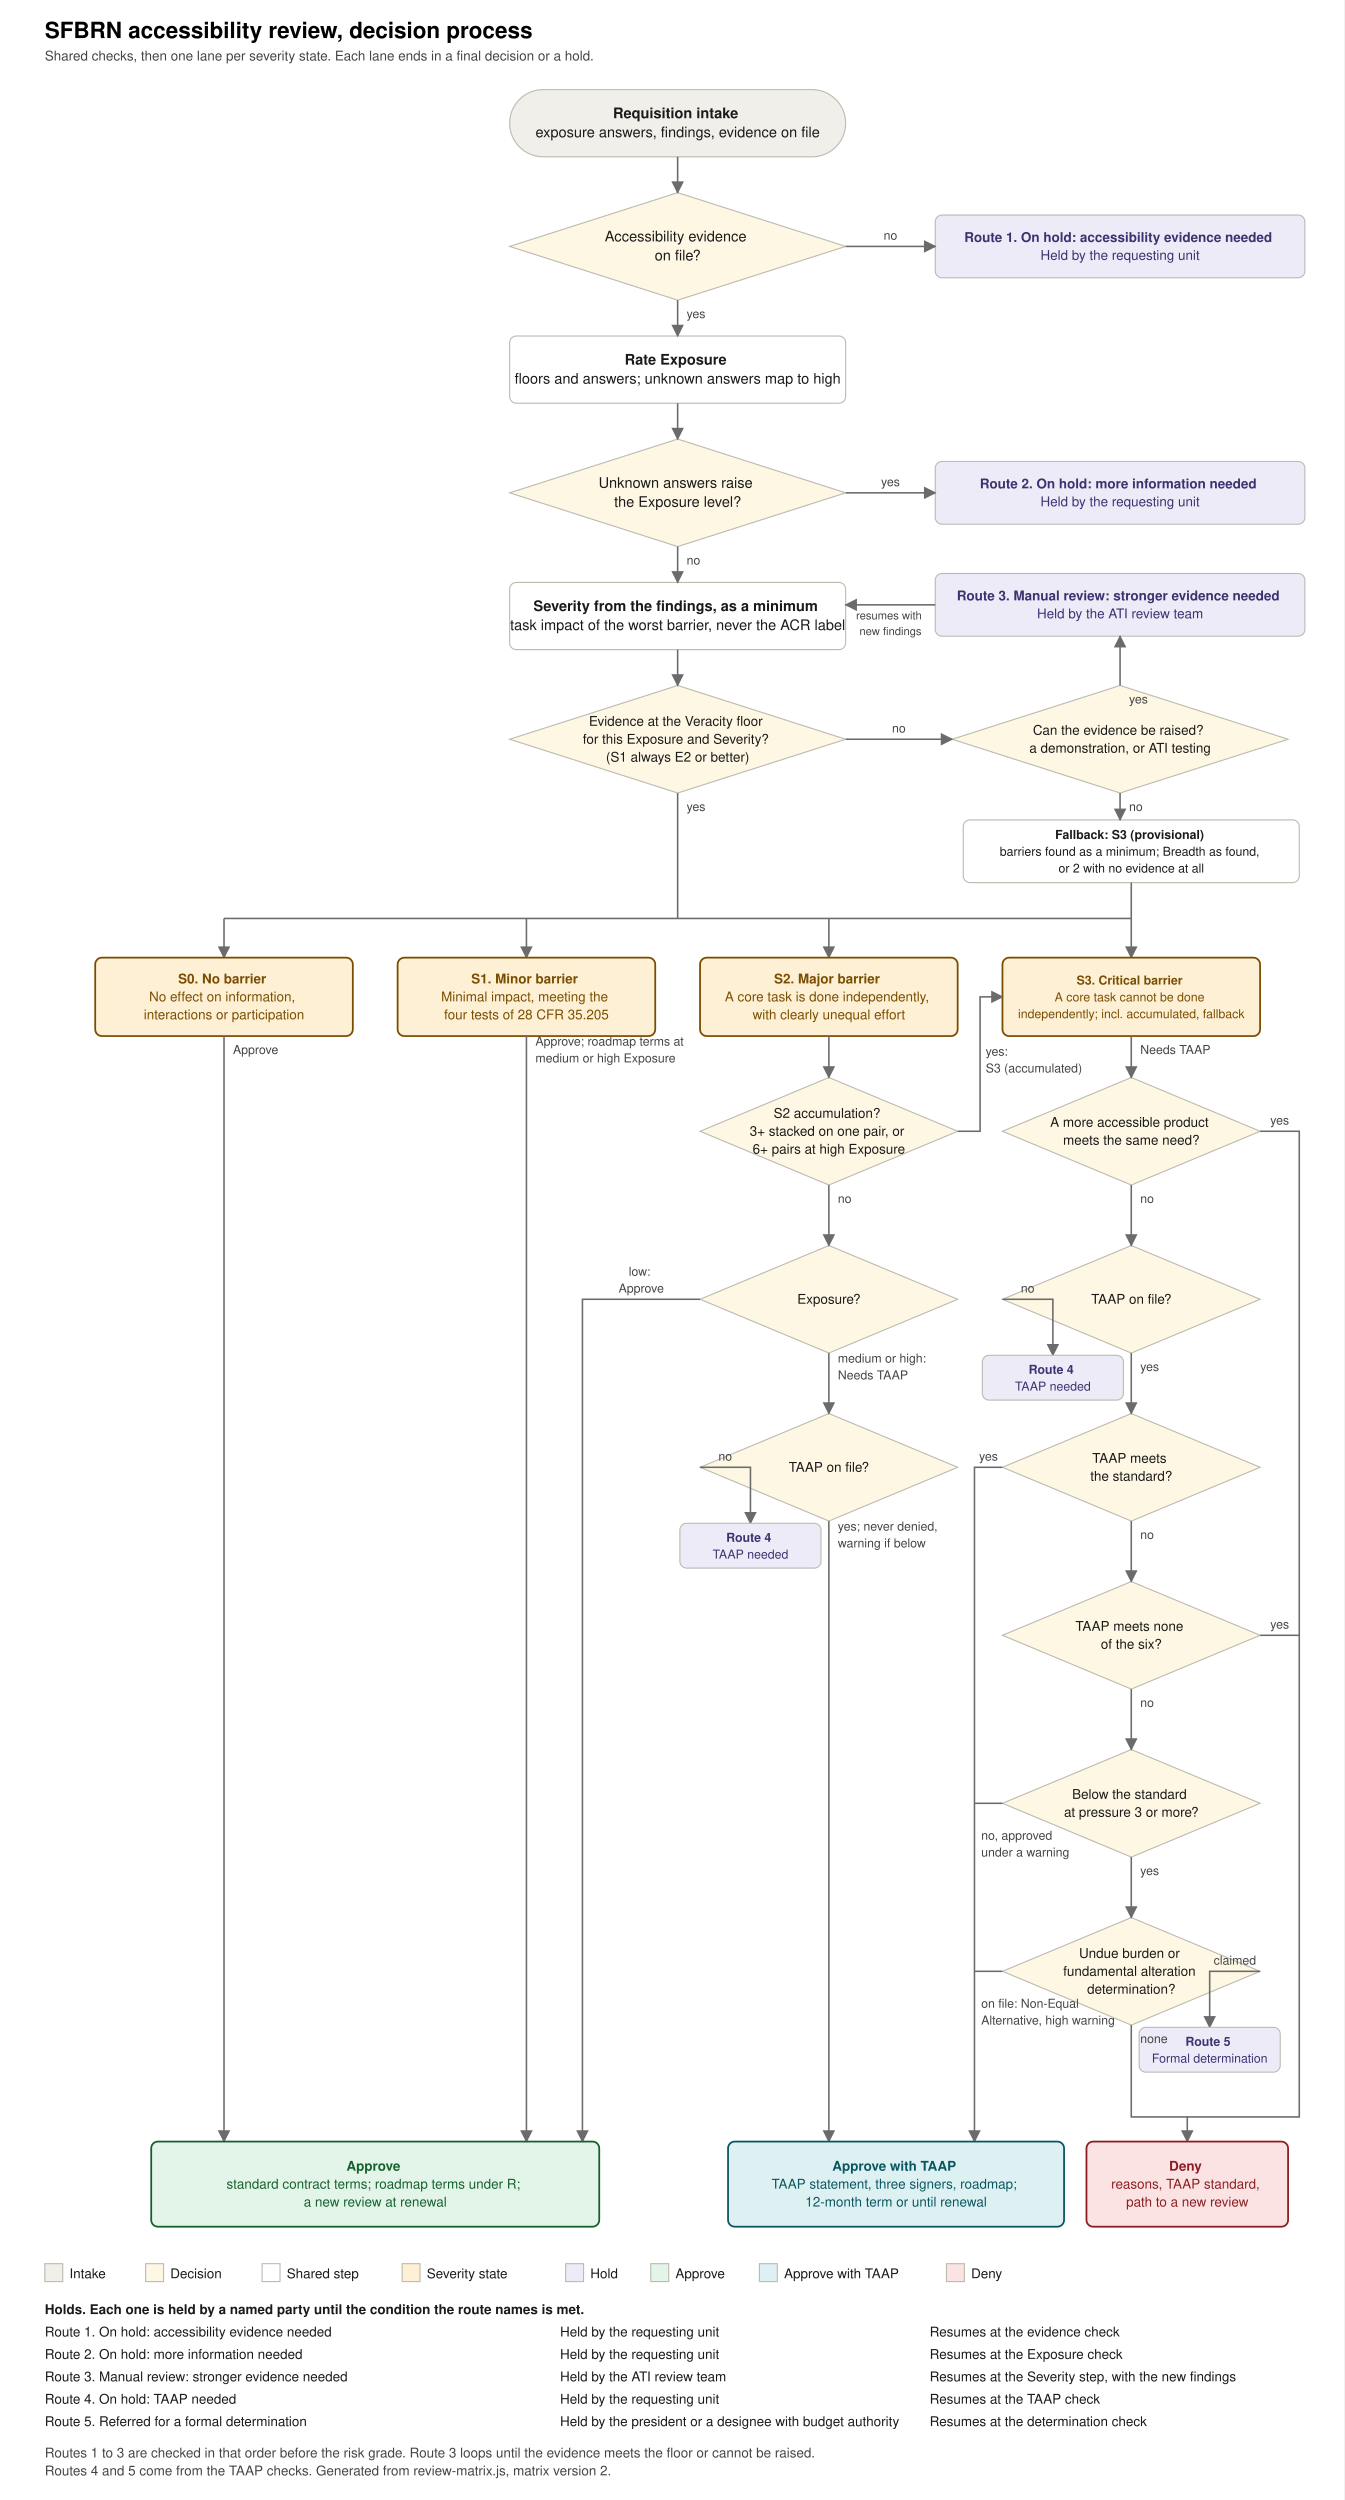
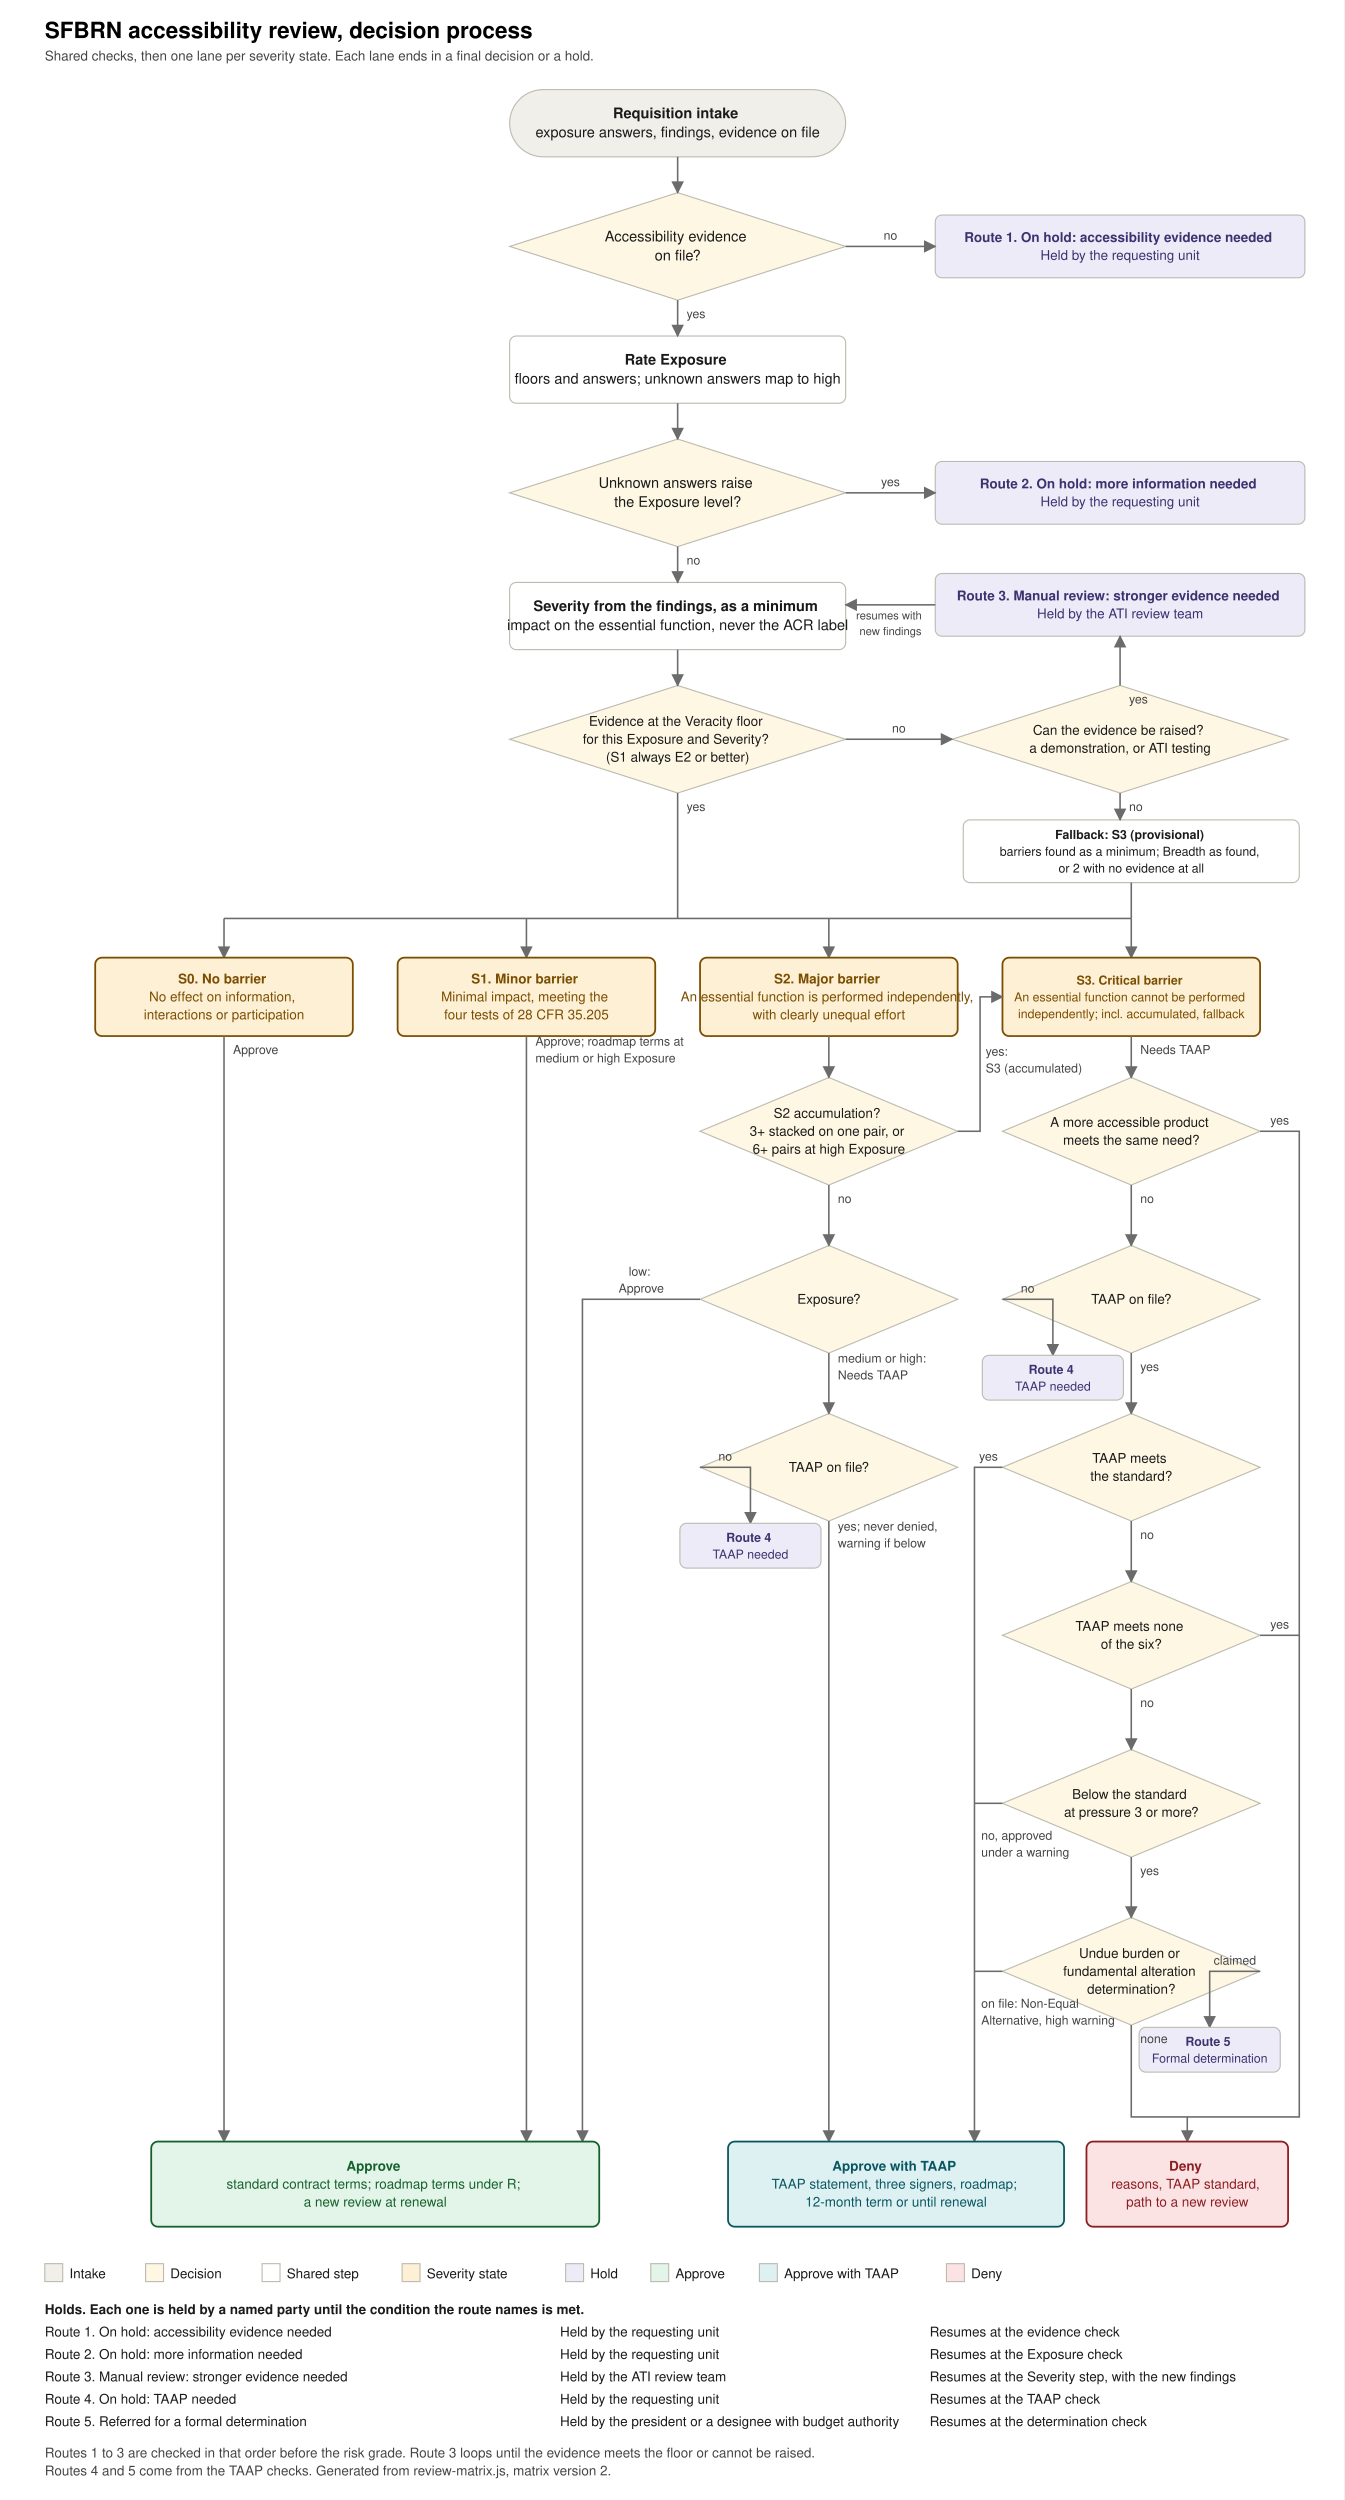
<svg xmlns="http://www.w3.org/2000/svg" viewBox="0 0 1200 2232" width="1200" height="2232" role="img" aria-labelledby="t d" font-family="Segoe UI, system-ui, -apple-system, Helvetica, Arial, sans-serif">
  <defs>
    <marker id="head" viewBox="0 0 10 10" refX="9" refY="5" markerWidth="8" markerHeight="8" orient="auto-start-reverse">
      <path d="M0,0 L10,5 L0,10 z" fill="#6b6b6b" />
    </marker>
  </defs>
  <rect width="1200" height="2232" fill="#ffffff" />
  <text x="40" y="34" font-size="20" font-weight="700">SFBRN accessibility review, decision process</text>
  <text x="40" y="54" font-size="12" fill="#444444">Shared checks, then one lane per severity state. Each lane ends in a final decision or a hold.</text>
  <rect x="455" y="80" width="300" height="60" rx="30" fill="#f0efe9" stroke="#bdbab0" stroke-width="1" />
  <text x="605" y="105.5" text-anchor="middle" font-size="13" fill="#1a1a1a">
    <tspan x="605" dy="0" font-weight="600">Requisition intake</tspan>
    <tspan x="605" dy="17" font-weight="400">exposure answers, findings, evidence on file</tspan>
  </text>
  <polygon points="605,172 755,220 605,268 455,220" fill="#fdf7e3" stroke="#bdbab0" />
  <text x="605" y="215.5" text-anchor="middle" font-size="13" fill="#1a1a1a">
    <tspan x="605" dy="0" font-weight="400">Accessibility evidence</tspan>
    <tspan x="605" dy="17" font-weight="400">on file?</tspan>
  </text>
  <rect x="455" y="300" width="300" height="60" rx="6" fill="#ffffff" stroke="#bdbab0" stroke-width="1" />
  <text x="605" y="325.5" text-anchor="middle" font-size="13" fill="#1a1a1a">
    <tspan x="605" dy="0" font-weight="600">Rate Exposure</tspan>
    <tspan x="605" dy="17" font-weight="400">floors and answers; unknown answers map to high</tspan>
  </text>
  <polygon points="605,392 755,440 605,488 455,440" fill="#fdf7e3" stroke="#bdbab0" />
  <text x="605" y="435.5" text-anchor="middle" font-size="13" fill="#1a1a1a">
    <tspan x="605" dy="0" font-weight="400">Unknown answers raise</tspan>
    <tspan x="605" dy="17" font-weight="400">the Exposure level?</tspan>
  </text>
  <rect x="455" y="520" width="300" height="60" rx="6" fill="#ffffff" stroke="#bdbab0" stroke-width="1" />
  <text x="605" y="545.5" text-anchor="middle" font-size="13" fill="#1a1a1a">
    <tspan x="605" dy="0" font-weight="600">Severity from the findings, as a minimum</tspan>
-     <tspan x="605" dy="17" font-weight="400">task impact of the worst barrier, never the ACR label</tspan>
+     <tspan x="605" dy="17" font-weight="400">impact on the essential function, never the ACR label</tspan>
  </text>
  <polygon points="605,612 755,660 605,708 455,660" fill="#fdf7e3" stroke="#bdbab0" />
  <text x="605" y="648" text-anchor="middle" font-size="12" fill="#1a1a1a">
    <tspan x="605" dy="0" font-weight="400">Evidence at the Veracity floor</tspan>
    <tspan x="605" dy="16" font-weight="400">for this Exposure and Severity?</tspan>
    <tspan x="605" dy="16" font-weight="400">(S1 always E2 or better)</tspan>
  </text>
  <rect x="835" y="192" width="330" height="56" rx="6" fill="#ecebf7" stroke="#bdbab0" stroke-width="1" />
  <text x="1000" y="216" text-anchor="middle" font-size="12" fill="#3b3270">
    <tspan x="1000" dy="0" font-weight="600">Route 1. On hold: accessibility evidence needed</tspan>
    <tspan x="1000" dy="16" font-weight="400">Held by the requesting unit</tspan>
  </text>
  <rect x="835" y="412" width="330" height="56" rx="6" fill="#ecebf7" stroke="#bdbab0" stroke-width="1" />
  <text x="1000" y="436" text-anchor="middle" font-size="12" fill="#3b3270">
    <tspan x="1000" dy="0" font-weight="600">Route 2. On hold: more information needed</tspan>
    <tspan x="1000" dy="16" font-weight="400">Held by the requesting unit</tspan>
  </text>
  <path d="M605,140 L605,172" fill="none" stroke="#6b6b6b" stroke-width="1.4" marker-end="url(#head)" />
  <path d="M755,220 L835,220" fill="none" stroke="#6b6b6b" stroke-width="1.4" marker-end="url(#head)" />
  <text x="795" y="214" text-anchor="middle" font-size="11" fill="#444444">
    <tspan x="795" dy="0" font-weight="400">no</tspan>
  </text>
  <path d="M605,268 L605,300" fill="none" stroke="#6b6b6b" stroke-width="1.4" marker-end="url(#head)" />
  <text x="613" y="284" text-anchor="start" font-size="11" fill="#444444">
    <tspan x="613" dy="0" font-weight="400">yes</tspan>
  </text>
  <path d="M605,360 L605,392" fill="none" stroke="#6b6b6b" stroke-width="1.4" marker-end="url(#head)" />
  <path d="M755,440 L835,440" fill="none" stroke="#6b6b6b" stroke-width="1.4" marker-end="url(#head)" />
  <text x="795" y="434" text-anchor="middle" font-size="11" fill="#444444">
    <tspan x="795" dy="0" font-weight="400">yes</tspan>
  </text>
  <path d="M605,488 L605,520" fill="none" stroke="#6b6b6b" stroke-width="1.4" marker-end="url(#head)" />
  <text x="613" y="504" text-anchor="start" font-size="11" fill="#444444">
    <tspan x="613" dy="0" font-weight="400">no</tspan>
  </text>
  <path d="M605,580 L605,612" fill="none" stroke="#6b6b6b" stroke-width="1.4" marker-end="url(#head)" />
  <polygon points="1000,612 1150,660 1000,708 850,660" fill="#fdf7e3" stroke="#bdbab0" />
  <text x="1000" y="656" text-anchor="middle" font-size="12" fill="#1a1a1a">
    <tspan x="1000" dy="0" font-weight="400">Can the evidence be raised?</tspan>
    <tspan x="1000" dy="16" font-weight="400">a demonstration, or ATI testing</tspan>
  </text>
  <path d="M755,660 L850,660" fill="none" stroke="#6b6b6b" stroke-width="1.4" marker-end="url(#head)" />
  <text x="802.5" y="654" text-anchor="middle" font-size="11" fill="#444444">
    <tspan x="802.5" dy="0" font-weight="400">no</tspan>
  </text>
  <rect x="835" y="512" width="330" height="56" rx="6" fill="#ecebf7" stroke="#bdbab0" stroke-width="1" />
  <text x="1000" y="536" text-anchor="middle" font-size="12" fill="#3b3270">
    <tspan x="1000" dy="0" font-weight="600">Route 3. Manual review: stronger evidence needed</tspan>
    <tspan x="1000" dy="16" font-weight="400">Held by the ATI review team</tspan>
  </text>
  <path d="M1000,612 L1000,568" fill="none" stroke="#6b6b6b" stroke-width="1.4" marker-end="url(#head)" />
  <text x="1008" y="628" text-anchor="start" font-size="11" fill="#444444">
    <tspan x="1008" dy="0" font-weight="400">yes</tspan>
  </text>
  <path d="M835,540 L755,540" fill="none" stroke="#6b6b6b" stroke-width="1.4" marker-end="url(#head)" />
  <text x="795" y="553" text-anchor="middle" font-size="10" fill="#444444">
    <tspan x="795" dy="0" font-weight="400">resumes with</tspan>
    <tspan x="795" dy="14" font-weight="400">new findings</tspan>
  </text>
  <rect x="860" y="732" width="300" height="56" rx="6" fill="#ffffff" stroke="#bdbab0" stroke-width="1" />
  <text x="1010" y="749" text-anchor="middle" font-size="11" fill="#1a1a1a">
    <tspan x="1010" dy="0" font-weight="600">Fallback: S3 (provisional)</tspan>
    <tspan x="1010" dy="15" font-weight="400">barriers found as a minimum; Breadth as found,</tspan>
    <tspan x="1010" dy="15" font-weight="400">or 2 with no evidence at all</tspan>
  </text>
  <path d="M1000,708 L1000,732" fill="none" stroke="#6b6b6b" stroke-width="1.4" marker-end="url(#head)" />
  <text x="1008" y="724" text-anchor="start" font-size="11" fill="#444444">
    <tspan x="1008" dy="0" font-weight="400">no</tspan>
  </text>
  <path d="M1010,788 L1010,820" fill="none" stroke="#6b6b6b" stroke-width="1.4" />
  <path d="M605,708 L605,820" fill="none" stroke="#6b6b6b" stroke-width="1.4" />
  <text x="613" y="724" text-anchor="start" font-size="11" fill="#444444">
    <tspan x="613" dy="0" font-weight="400">yes</tspan>
  </text>
  <path d="M200,820 L1010,820" fill="none" stroke="#6b6b6b" stroke-width="1.4" />
  <path d="M200,820 L200,855" fill="none" stroke="#6b6b6b" stroke-width="1.4" marker-end="url(#head)" />
  <path d="M470,820 L470,855" fill="none" stroke="#6b6b6b" stroke-width="1.4" marker-end="url(#head)" />
  <path d="M740,820 L740,855" fill="none" stroke="#6b6b6b" stroke-width="1.4" marker-end="url(#head)" />
  <path d="M1010,820 L1010,855" fill="none" stroke="#6b6b6b" stroke-width="1.4" marker-end="url(#head)" />
  <rect x="85" y="855" width="230" height="70" rx="6" fill="#fdf0d5" stroke="#7a4d00" stroke-width="1.6" />
  <text x="200" y="878" text-anchor="middle" font-size="12" fill="#7a4d00">
    <tspan x="200" dy="0" font-weight="600">S0. No barrier</tspan>
    <tspan x="200" dy="16" font-weight="400">No effect on information,</tspan>
    <tspan x="200" dy="16" font-weight="400">interactions or participation</tspan>
  </text>
  <rect x="355" y="855" width="230" height="70" rx="6" fill="#fdf0d5" stroke="#7a4d00" stroke-width="1.6" />
  <text x="470" y="878" text-anchor="middle" font-size="12" fill="#7a4d00">
    <tspan x="470" dy="0" font-weight="600">S1. Minor barrier</tspan>
    <tspan x="470" dy="16" font-weight="400">Minimal impact, meeting the</tspan>
    <tspan x="470" dy="16" font-weight="400">four tests of 28 CFR 35.205</tspan>
  </text>
  <rect x="625" y="855" width="230" height="70" rx="6" fill="#fdf0d5" stroke="#7a4d00" stroke-width="1.6" />
  <text x="740" y="878" text-anchor="middle" font-size="12" fill="#7a4d00">
    <tspan x="740" dy="0" font-weight="600">S2. Major barrier</tspan>
-     <tspan x="740" dy="16" font-weight="400">A core task is done independently,</tspan>
+     <tspan x="740" dy="16" font-weight="400">An essential function is performed independently,</tspan>
    <tspan x="740" dy="16" font-weight="400">with clearly unequal effort</tspan>
  </text>
  <rect x="895" y="855" width="230" height="70" rx="6" fill="#fdf0d5" stroke="#7a4d00" stroke-width="1.6" />
  <text x="1010" y="879" text-anchor="middle" font-size="11" fill="#7a4d00">
    <tspan x="1010" dy="0" font-weight="600">S3. Critical barrier</tspan>
-     <tspan x="1010" dy="15" font-weight="400">A core task cannot be done</tspan>
+     <tspan x="1010" dy="15" font-weight="400">An essential function cannot be performed</tspan>
    <tspan x="1010" dy="15" font-weight="400">independently; incl. accumulated, fallback</tspan>
  </text>
  <path d="M200,925 L200,1912" fill="none" stroke="#6b6b6b" stroke-width="1.4" marker-end="url(#head)" />
  <text x="208" y="941" text-anchor="start" font-size="11" fill="#444444">
    <tspan x="208" dy="0" font-weight="400">Approve</tspan>
  </text>
  <path d="M470,925 L470,1912" fill="none" stroke="#6b6b6b" stroke-width="1.4" marker-end="url(#head)" />
  <text x="478" y="933.5" text-anchor="start" font-size="11" fill="#444444">
    <tspan x="478" dy="0" font-weight="400">Approve; roadmap terms at</tspan>
    <tspan x="478" dy="15" font-weight="400">medium or high Exposure</tspan>
  </text>
  <polygon points="740,962 855,1010 740,1058 625,1010" fill="#fdf7e3" stroke="#bdbab0" />
  <text x="740" y="998" text-anchor="middle" font-size="12" fill="#1a1a1a">
    <tspan x="740" dy="0" font-weight="400">S2 accumulation?</tspan>
    <tspan x="740" dy="16" font-weight="400">3+ stacked on one pair, or</tspan>
    <tspan x="740" dy="16" font-weight="400">6+ pairs at high Exposure</tspan>
  </text>
  <path d="M740,925 L740,962" fill="none" stroke="#6b6b6b" stroke-width="1.4" marker-end="url(#head)" />
  <path d="M855,1010 L875,1010 L875,890 L895,890" fill="none" stroke="#6b6b6b" stroke-width="1.4" marker-end="url(#head)" />
  <text x="880" y="942.5" text-anchor="start" font-size="11" fill="#444444">
    <tspan x="880" dy="0" font-weight="400">yes:</tspan>
    <tspan x="880" dy="15" font-weight="400">S3 (accumulated)</tspan>
  </text>
  <polygon points="740,1112 855,1160 740,1208 625,1160" fill="#fdf7e3" stroke="#bdbab0" />
  <text x="740" y="1164" text-anchor="middle" font-size="12" fill="#1a1a1a">
    <tspan x="740" dy="0" font-weight="400">Exposure?</tspan>
  </text>
  <path d="M740,1058 L740,1112" fill="none" stroke="#6b6b6b" stroke-width="1.4" marker-end="url(#head)" />
  <text x="748" y="1074" text-anchor="start" font-size="11" fill="#444444">
    <tspan x="748" dy="0" font-weight="400">no</tspan>
  </text>
  <path d="M625,1160 L520,1160 L520,1912" fill="none" stroke="#6b6b6b" stroke-width="1.4" marker-end="url(#head)" />
  <text x="572.5" y="1139" text-anchor="middle" font-size="11" fill="#444444">
    <tspan x="572.5" dy="0" font-weight="400">low:</tspan>
    <tspan x="572.5" dy="15" font-weight="400">Approve</tspan>
  </text>
  <polygon points="740,1262 855,1310 740,1358 625,1310" fill="#fdf7e3" stroke="#bdbab0" />
  <text x="740" y="1314" text-anchor="middle" font-size="12" fill="#1a1a1a">
    <tspan x="740" dy="0" font-weight="400">TAAP on file?</tspan>
  </text>
  <path d="M740,1208 L740,1262" fill="none" stroke="#6b6b6b" stroke-width="1.4" marker-end="url(#head)" />
  <text x="748" y="1216.5" text-anchor="start" font-size="11" fill="#444444">
    <tspan x="748" dy="0" font-weight="400">medium or high:</tspan>
    <tspan x="748" dy="15" font-weight="400">Needs TAAP</tspan>
  </text>
  <path d="M625,1310 L670,1310 L670,1360" fill="none" stroke="#6b6b6b" stroke-width="1.4" marker-end="url(#head)" />
  <text x="647.5" y="1304" text-anchor="middle" font-size="11" fill="#444444">
    <tspan x="647.5" dy="0" font-weight="400">no</tspan>
  </text>
  <rect x="607" y="1360" width="126" height="40" rx="6" fill="#ecebf7" stroke="#bdbab0" stroke-width="1" />
  <text x="670" y="1376.5" text-anchor="middle" font-size="11" fill="#3b3270">
    <tspan x="670" dy="0" font-weight="600">Route 4</tspan>
    <tspan x="670" dy="15" font-weight="400">TAAP needed</tspan>
  </text>
  <path d="M740,1358 L740,1912" fill="none" stroke="#6b6b6b" stroke-width="1.4" marker-end="url(#head)" />
  <text x="748" y="1366.5" text-anchor="start" font-size="11" fill="#444444">
    <tspan x="748" dy="0" font-weight="400">yes; never denied,</tspan>
    <tspan x="748" dy="15" font-weight="400">warning if below</tspan>
  </text>
  <polygon points="1010,962 1125,1010 1010,1058 895,1010" fill="#fdf7e3" stroke="#bdbab0" />
  <text x="1010" y="1006" text-anchor="middle" font-size="12" fill="#1a1a1a">
    <tspan x="1010" dy="0" font-weight="400">A more accessible product</tspan>
    <tspan x="1010" dy="16" font-weight="400">meets the same need?</tspan>
  </text>
  <path d="M1010,925 L1010,962" fill="none" stroke="#6b6b6b" stroke-width="1.4" marker-end="url(#head)" />
  <text x="1018" y="941" text-anchor="start" font-size="11" fill="#444444">
    <tspan x="1018" dy="0" font-weight="400">Needs TAAP</tspan>
  </text>
  <path d="M1125,1010 L1160,1010 L1160,1890 L1060,1890" fill="none" stroke="#6b6b6b" stroke-width="1.4" />
  <text x="1142.5" y="1004" text-anchor="middle" font-size="11" fill="#444444">
    <tspan x="1142.5" dy="0" font-weight="400">yes</tspan>
  </text>
  <polygon points="1010,1112 1125,1160 1010,1208 895,1160" fill="#fdf7e3" stroke="#bdbab0" />
  <text x="1010" y="1164" text-anchor="middle" font-size="12" fill="#1a1a1a">
    <tspan x="1010" dy="0" font-weight="400">TAAP on file?</tspan>
  </text>
  <path d="M1010,1058 L1010,1112" fill="none" stroke="#6b6b6b" stroke-width="1.4" marker-end="url(#head)" />
  <text x="1018" y="1074" text-anchor="start" font-size="11" fill="#444444">
    <tspan x="1018" dy="0" font-weight="400">no</tspan>
  </text>
  <path d="M895,1160 L940,1160 L940,1210" fill="none" stroke="#6b6b6b" stroke-width="1.4" marker-end="url(#head)" />
  <text x="917.5" y="1154" text-anchor="middle" font-size="11" fill="#444444">
    <tspan x="917.5" dy="0" font-weight="400">no</tspan>
  </text>
  <rect x="877" y="1210" width="126" height="40" rx="6" fill="#ecebf7" stroke="#bdbab0" stroke-width="1" />
  <text x="940" y="1226.5" text-anchor="middle" font-size="11" fill="#3b3270">
    <tspan x="940" dy="0" font-weight="600">Route 4</tspan>
    <tspan x="940" dy="15" font-weight="400">TAAP needed</tspan>
  </text>
  <polygon points="1010,1262 1125,1310 1010,1358 895,1310" fill="#fdf7e3" stroke="#bdbab0" />
  <text x="1010" y="1306" text-anchor="middle" font-size="12" fill="#1a1a1a">
    <tspan x="1010" dy="0" font-weight="400">TAAP meets</tspan>
    <tspan x="1010" dy="16" font-weight="400">the standard?</tspan>
  </text>
  <path d="M1010,1208 L1010,1262" fill="none" stroke="#6b6b6b" stroke-width="1.4" marker-end="url(#head)" />
  <text x="1018" y="1224" text-anchor="start" font-size="11" fill="#444444">
    <tspan x="1018" dy="0" font-weight="400">yes</tspan>
  </text>
  <path d="M895,1310 L870,1310 L870,1912" fill="none" stroke="#6b6b6b" stroke-width="1.4" marker-end="url(#head)" />
  <text x="882.5" y="1304" text-anchor="middle" font-size="11" fill="#444444">
    <tspan x="882.5" dy="0" font-weight="400">yes</tspan>
  </text>
  <polygon points="1010,1412 1125,1460 1010,1508 895,1460" fill="#fdf7e3" stroke="#bdbab0" />
  <text x="1010" y="1456" text-anchor="middle" font-size="12" fill="#1a1a1a">
    <tspan x="1010" dy="0" font-weight="400">TAAP meets none</tspan>
    <tspan x="1010" dy="16" font-weight="400">of the six?</tspan>
  </text>
  <path d="M1010,1358 L1010,1412" fill="none" stroke="#6b6b6b" stroke-width="1.4" marker-end="url(#head)" />
  <text x="1018" y="1374" text-anchor="start" font-size="11" fill="#444444">
    <tspan x="1018" dy="0" font-weight="400">no</tspan>
  </text>
  <path d="M1125,1460 L1160,1460" fill="none" stroke="#6b6b6b" stroke-width="1.4" />
  <text x="1142.5" y="1454" text-anchor="middle" font-size="11" fill="#444444">
    <tspan x="1142.5" dy="0" font-weight="400">yes</tspan>
  </text>
  <polygon points="1010,1562 1125,1610 1010,1658 895,1610" fill="#fdf7e3" stroke="#bdbab0" />
  <text x="1010" y="1606" text-anchor="middle" font-size="12" fill="#1a1a1a">
    <tspan x="1010" dy="0" font-weight="400">Below the standard</tspan>
    <tspan x="1010" dy="16" font-weight="400">at pressure 3 or more?</tspan>
  </text>
  <path d="M1010,1508 L1010,1562" fill="none" stroke="#6b6b6b" stroke-width="1.4" marker-end="url(#head)" />
  <text x="1018" y="1524" text-anchor="start" font-size="11" fill="#444444">
    <tspan x="1018" dy="0" font-weight="400">no</tspan>
  </text>
  <path d="M895,1610 L870,1610" fill="none" stroke="#6b6b6b" stroke-width="1.4" />
  <text x="876" y="1642.5" text-anchor="start" font-size="11" fill="#444444">
    <tspan x="876" dy="0" font-weight="400">no, approved</tspan>
    <tspan x="876" dy="15" font-weight="400">under a warning</tspan>
  </text>
  <polygon points="1010,1712 1125,1760 1010,1808 895,1760" fill="#fdf7e3" stroke="#bdbab0" />
  <text x="1010" y="1748" text-anchor="middle" font-size="12" fill="#1a1a1a">
    <tspan x="1010" dy="0" font-weight="400">Undue burden or</tspan>
    <tspan x="1010" dy="16" font-weight="400">fundamental alteration</tspan>
    <tspan x="1010" dy="16" font-weight="400">determination?</tspan>
  </text>
  <path d="M1010,1658 L1010,1712" fill="none" stroke="#6b6b6b" stroke-width="1.4" marker-end="url(#head)" />
  <text x="1018" y="1674" text-anchor="start" font-size="11" fill="#444444">
    <tspan x="1018" dy="0" font-weight="400">yes</tspan>
  </text>
  <path d="M895,1760 L870,1760" fill="none" stroke="#6b6b6b" stroke-width="1.4" />
  <text x="876" y="1792.5" text-anchor="start" font-size="11" fill="#444444">
    <tspan x="876" dy="0" font-weight="400">on file: Non-Equal</tspan>
    <tspan x="876" dy="15" font-weight="400">Alternative, high warning</tspan>
  </text>
  <path d="M1125,1760 L1080,1760 L1080,1810" fill="none" stroke="#6b6b6b" stroke-width="1.4" marker-end="url(#head)" />
  <text x="1102.5" y="1754" text-anchor="middle" font-size="11" fill="#444444">
    <tspan x="1102.5" dy="0" font-weight="400">claimed</tspan>
  </text>
  <rect x="1017" y="1810" width="126" height="40" rx="6" fill="#ecebf7" stroke="#bdbab0" stroke-width="1" />
  <text x="1080" y="1826.5" text-anchor="middle" font-size="11" fill="#3b3270">
    <tspan x="1080" dy="0" font-weight="600">Route 5</tspan>
    <tspan x="1080" dy="15" font-weight="400">Formal determination</tspan>
  </text>
  <path d="M1010,1808 L1010,1890 L1060,1890 L1060,1912" fill="none" stroke="#6b6b6b" stroke-width="1.4" marker-end="url(#head)" />
  <text x="1018" y="1824" text-anchor="start" font-size="11" fill="#444444">
    <tspan x="1018" dy="0" font-weight="400">none</tspan>
  </text>
  <rect x="135" y="1912" width="400" height="76" rx="6" fill="#e3f4e8" stroke="#14612d" stroke-width="1.6" />
  <text x="335" y="1938" text-anchor="middle" font-size="12" fill="#14612d">
    <tspan x="335" dy="0" font-weight="600">Approve</tspan>
    <tspan x="335" dy="16" font-weight="400">standard contract terms; roadmap terms under R;</tspan>
    <tspan x="335" dy="16" font-weight="400">a new review at renewal</tspan>
  </text>
  <rect x="650" y="1912" width="300" height="76" rx="6" fill="#ddf1f3" stroke="#0a5660" stroke-width="1.6" />
  <text x="800" y="1938" text-anchor="middle" font-size="12" fill="#0a5660">
    <tspan x="800" dy="0" font-weight="600">Approve with TAAP</tspan>
    <tspan x="800" dy="16" font-weight="400">TAAP statement, three signers, roadmap;</tspan>
    <tspan x="800" dy="16" font-weight="400">12-month term or until renewal</tspan>
  </text>
  <rect x="970" y="1912" width="180" height="76" rx="6" fill="#fbe3e4" stroke="#8c1d22" stroke-width="1.6" />
  <text x="1060" y="1938" text-anchor="middle" font-size="12" fill="#8c1d22">
    <tspan x="1060" dy="0" font-weight="600">Deny</tspan>
    <tspan x="1060" dy="16" font-weight="400">reasons, TAAP standard,</tspan>
    <tspan x="1060" dy="16" font-weight="400">path to a new review</tspan>
  </text>
  <rect x="40" y="2021" width="16" height="16" fill="#f0efe9" stroke="#bdbab0" />
  <text x="62" y="2034" text-anchor="start" font-size="12" fill="#1a1a1a">
    <tspan x="62" dy="0" font-weight="400">Intake</tspan>
  </text>
  <rect x="130" y="2021" width="16" height="16" fill="#fdf7e3" stroke="#bdbab0" />
  <text x="152" y="2034" text-anchor="start" font-size="12" fill="#1a1a1a">
    <tspan x="152" dy="0" font-weight="400">Decision</tspan>
  </text>
  <rect x="234" y="2021" width="16" height="16" fill="#ffffff" stroke="#bdbab0" />
  <text x="256" y="2034" text-anchor="start" font-size="12" fill="#1a1a1a">
    <tspan x="256" dy="0" font-weight="400">Shared step</tspan>
  </text>
  <rect x="359" y="2021" width="16" height="16" fill="#fdf0d5" stroke="#bdbab0" />
  <text x="381" y="2034" text-anchor="start" font-size="12" fill="#1a1a1a">
    <tspan x="381" dy="0" font-weight="400">Severity state</tspan>
  </text>
  <rect x="505" y="2021" width="16" height="16" fill="#ecebf7" stroke="#bdbab0" />
  <text x="527" y="2034" text-anchor="start" font-size="12" fill="#1a1a1a">
    <tspan x="527" dy="0" font-weight="400">Hold</tspan>
  </text>
  <rect x="581" y="2021" width="16" height="16" fill="#e3f4e8" stroke="#bdbab0" />
  <text x="603" y="2034" text-anchor="start" font-size="12" fill="#1a1a1a">
    <tspan x="603" dy="0" font-weight="400">Approve</tspan>
  </text>
  <rect x="678" y="2021" width="16" height="16" fill="#ddf1f3" stroke="#bdbab0" />
  <text x="700" y="2034" text-anchor="start" font-size="12" fill="#1a1a1a">
    <tspan x="700" dy="0" font-weight="400">Approve with TAAP</tspan>
  </text>
  <rect x="845" y="2021" width="16" height="16" fill="#fbe3e4" stroke="#bdbab0" />
  <text x="867" y="2034" text-anchor="start" font-size="12" fill="#1a1a1a">
    <tspan x="867" dy="0" font-weight="400">Deny</tspan>
  </text>
  <text x="40" y="2066" text-anchor="start" font-size="12" fill="#1a1a1a">
    <tspan x="40" dy="0" font-weight="600">Holds. Each one is held by a named party until the condition the route names is met.</tspan>
  </text>
  <text x="40" y="2086" text-anchor="start" font-size="12" fill="#1a1a1a">
    <tspan x="40" dy="0" font-weight="400">Route 1. On hold: accessibility evidence needed</tspan>
  </text>
  <text x="500" y="2086" text-anchor="start" font-size="12" fill="#1a1a1a">
    <tspan x="500" dy="0" font-weight="400">Held by the requesting unit</tspan>
  </text>
  <text x="830" y="2086" text-anchor="start" font-size="12" fill="#1a1a1a">
    <tspan x="830" dy="0" font-weight="400">Resumes at the evidence check</tspan>
  </text>
  <text x="40" y="2106" text-anchor="start" font-size="12" fill="#1a1a1a">
    <tspan x="40" dy="0" font-weight="400">Route 2. On hold: more information needed</tspan>
  </text>
  <text x="500" y="2106" text-anchor="start" font-size="12" fill="#1a1a1a">
    <tspan x="500" dy="0" font-weight="400">Held by the requesting unit</tspan>
  </text>
  <text x="830" y="2106" text-anchor="start" font-size="12" fill="#1a1a1a">
    <tspan x="830" dy="0" font-weight="400">Resumes at the Exposure check</tspan>
  </text>
  <text x="40" y="2126" text-anchor="start" font-size="12" fill="#1a1a1a">
    <tspan x="40" dy="0" font-weight="400">Route 3. Manual review: stronger evidence needed</tspan>
  </text>
  <text x="500" y="2126" text-anchor="start" font-size="12" fill="#1a1a1a">
    <tspan x="500" dy="0" font-weight="400">Held by the ATI review team</tspan>
  </text>
  <text x="830" y="2126" text-anchor="start" font-size="12" fill="#1a1a1a">
    <tspan x="830" dy="0" font-weight="400">Resumes at the Severity step, with the new findings</tspan>
  </text>
  <text x="40" y="2146" text-anchor="start" font-size="12" fill="#1a1a1a">
    <tspan x="40" dy="0" font-weight="400">Route 4. On hold: TAAP needed</tspan>
  </text>
  <text x="500" y="2146" text-anchor="start" font-size="12" fill="#1a1a1a">
    <tspan x="500" dy="0" font-weight="400">Held by the requesting unit</tspan>
  </text>
  <text x="830" y="2146" text-anchor="start" font-size="12" fill="#1a1a1a">
    <tspan x="830" dy="0" font-weight="400">Resumes at the TAAP check</tspan>
  </text>
  <text x="40" y="2166" text-anchor="start" font-size="12" fill="#1a1a1a">
    <tspan x="40" dy="0" font-weight="400">Route 5. Referred for a formal determination</tspan>
  </text>
  <text x="500" y="2166" text-anchor="start" font-size="12" fill="#1a1a1a">
    <tspan x="500" dy="0" font-weight="400">Held by the president or a designee with budget authority</tspan>
  </text>
  <text x="830" y="2166" text-anchor="start" font-size="12" fill="#1a1a1a">
    <tspan x="830" dy="0" font-weight="400">Resumes at the determination check</tspan>
  </text>
  <text x="40" y="2194" text-anchor="start" font-size="12" fill="#444444">
    <tspan x="40" dy="0" font-weight="400">Routes 1 to 3 are checked in that order before the risk grade. Route 3 loops until the evidence meets the floor or cannot be raised.</tspan>
    <tspan x="40" dy="16" font-weight="400">Routes 4 and 5 come from the TAAP checks. Generated from review-matrix.js, matrix version 2.</tspan>
  </text>
</svg>
